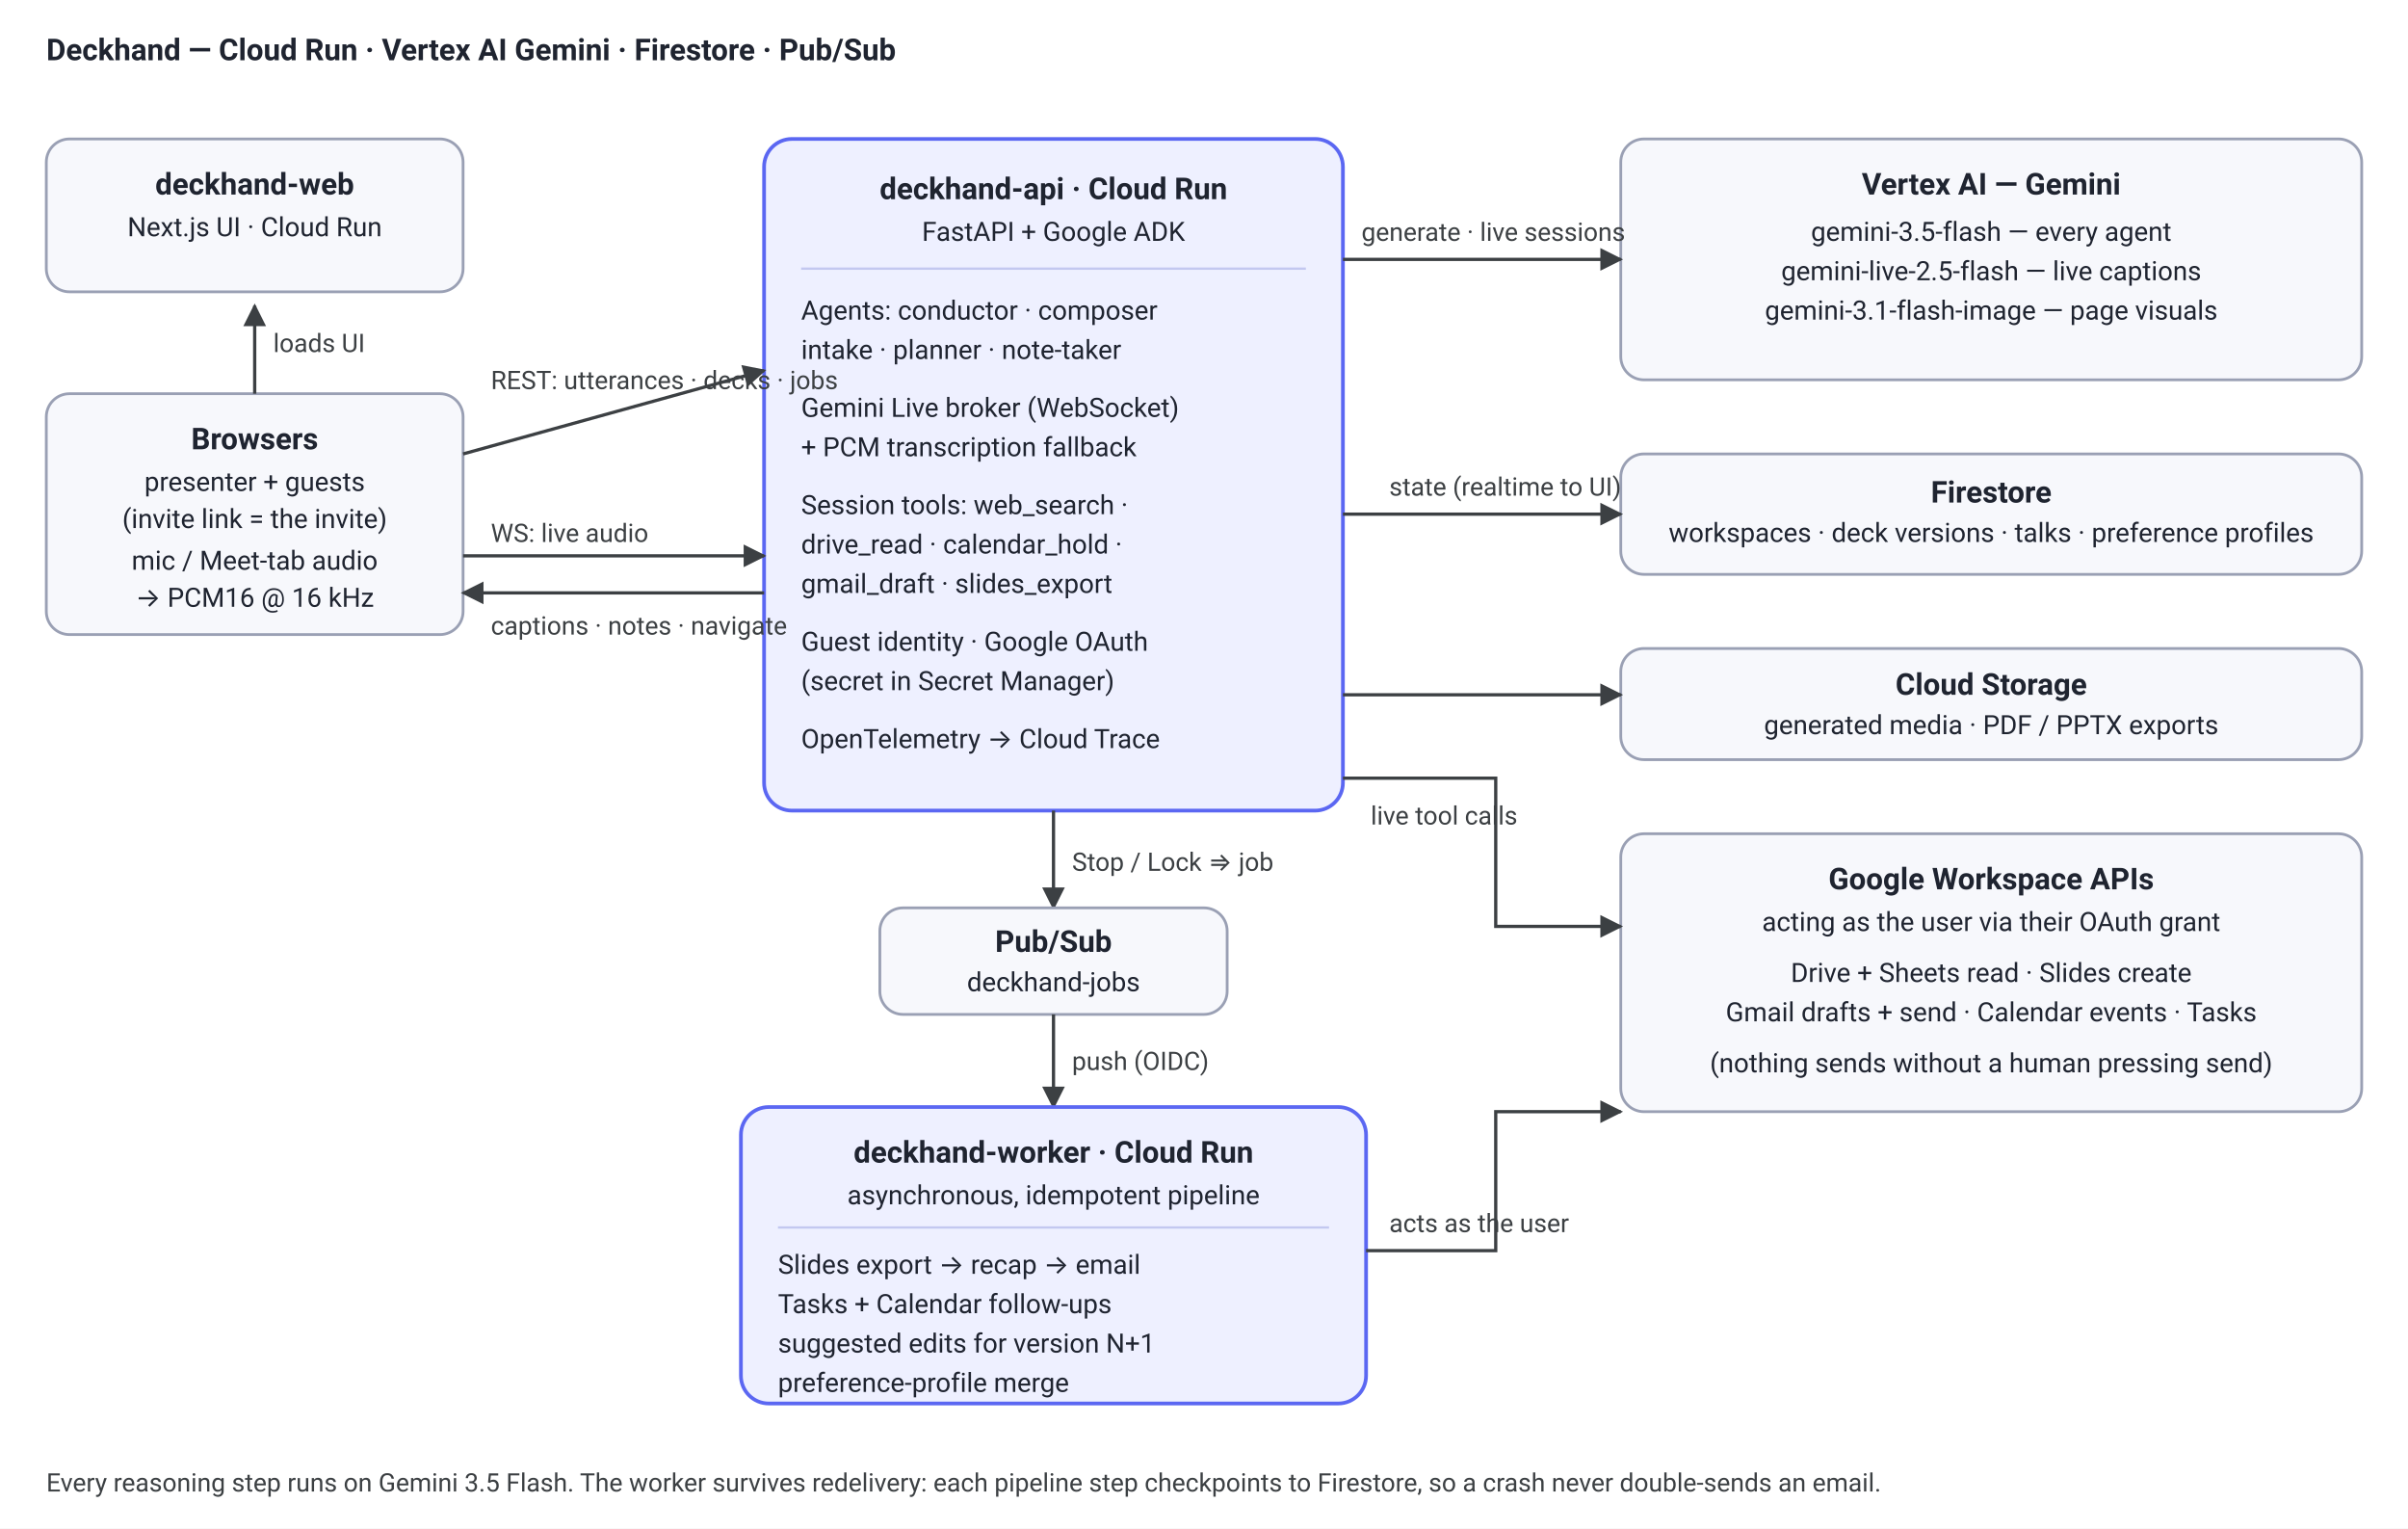
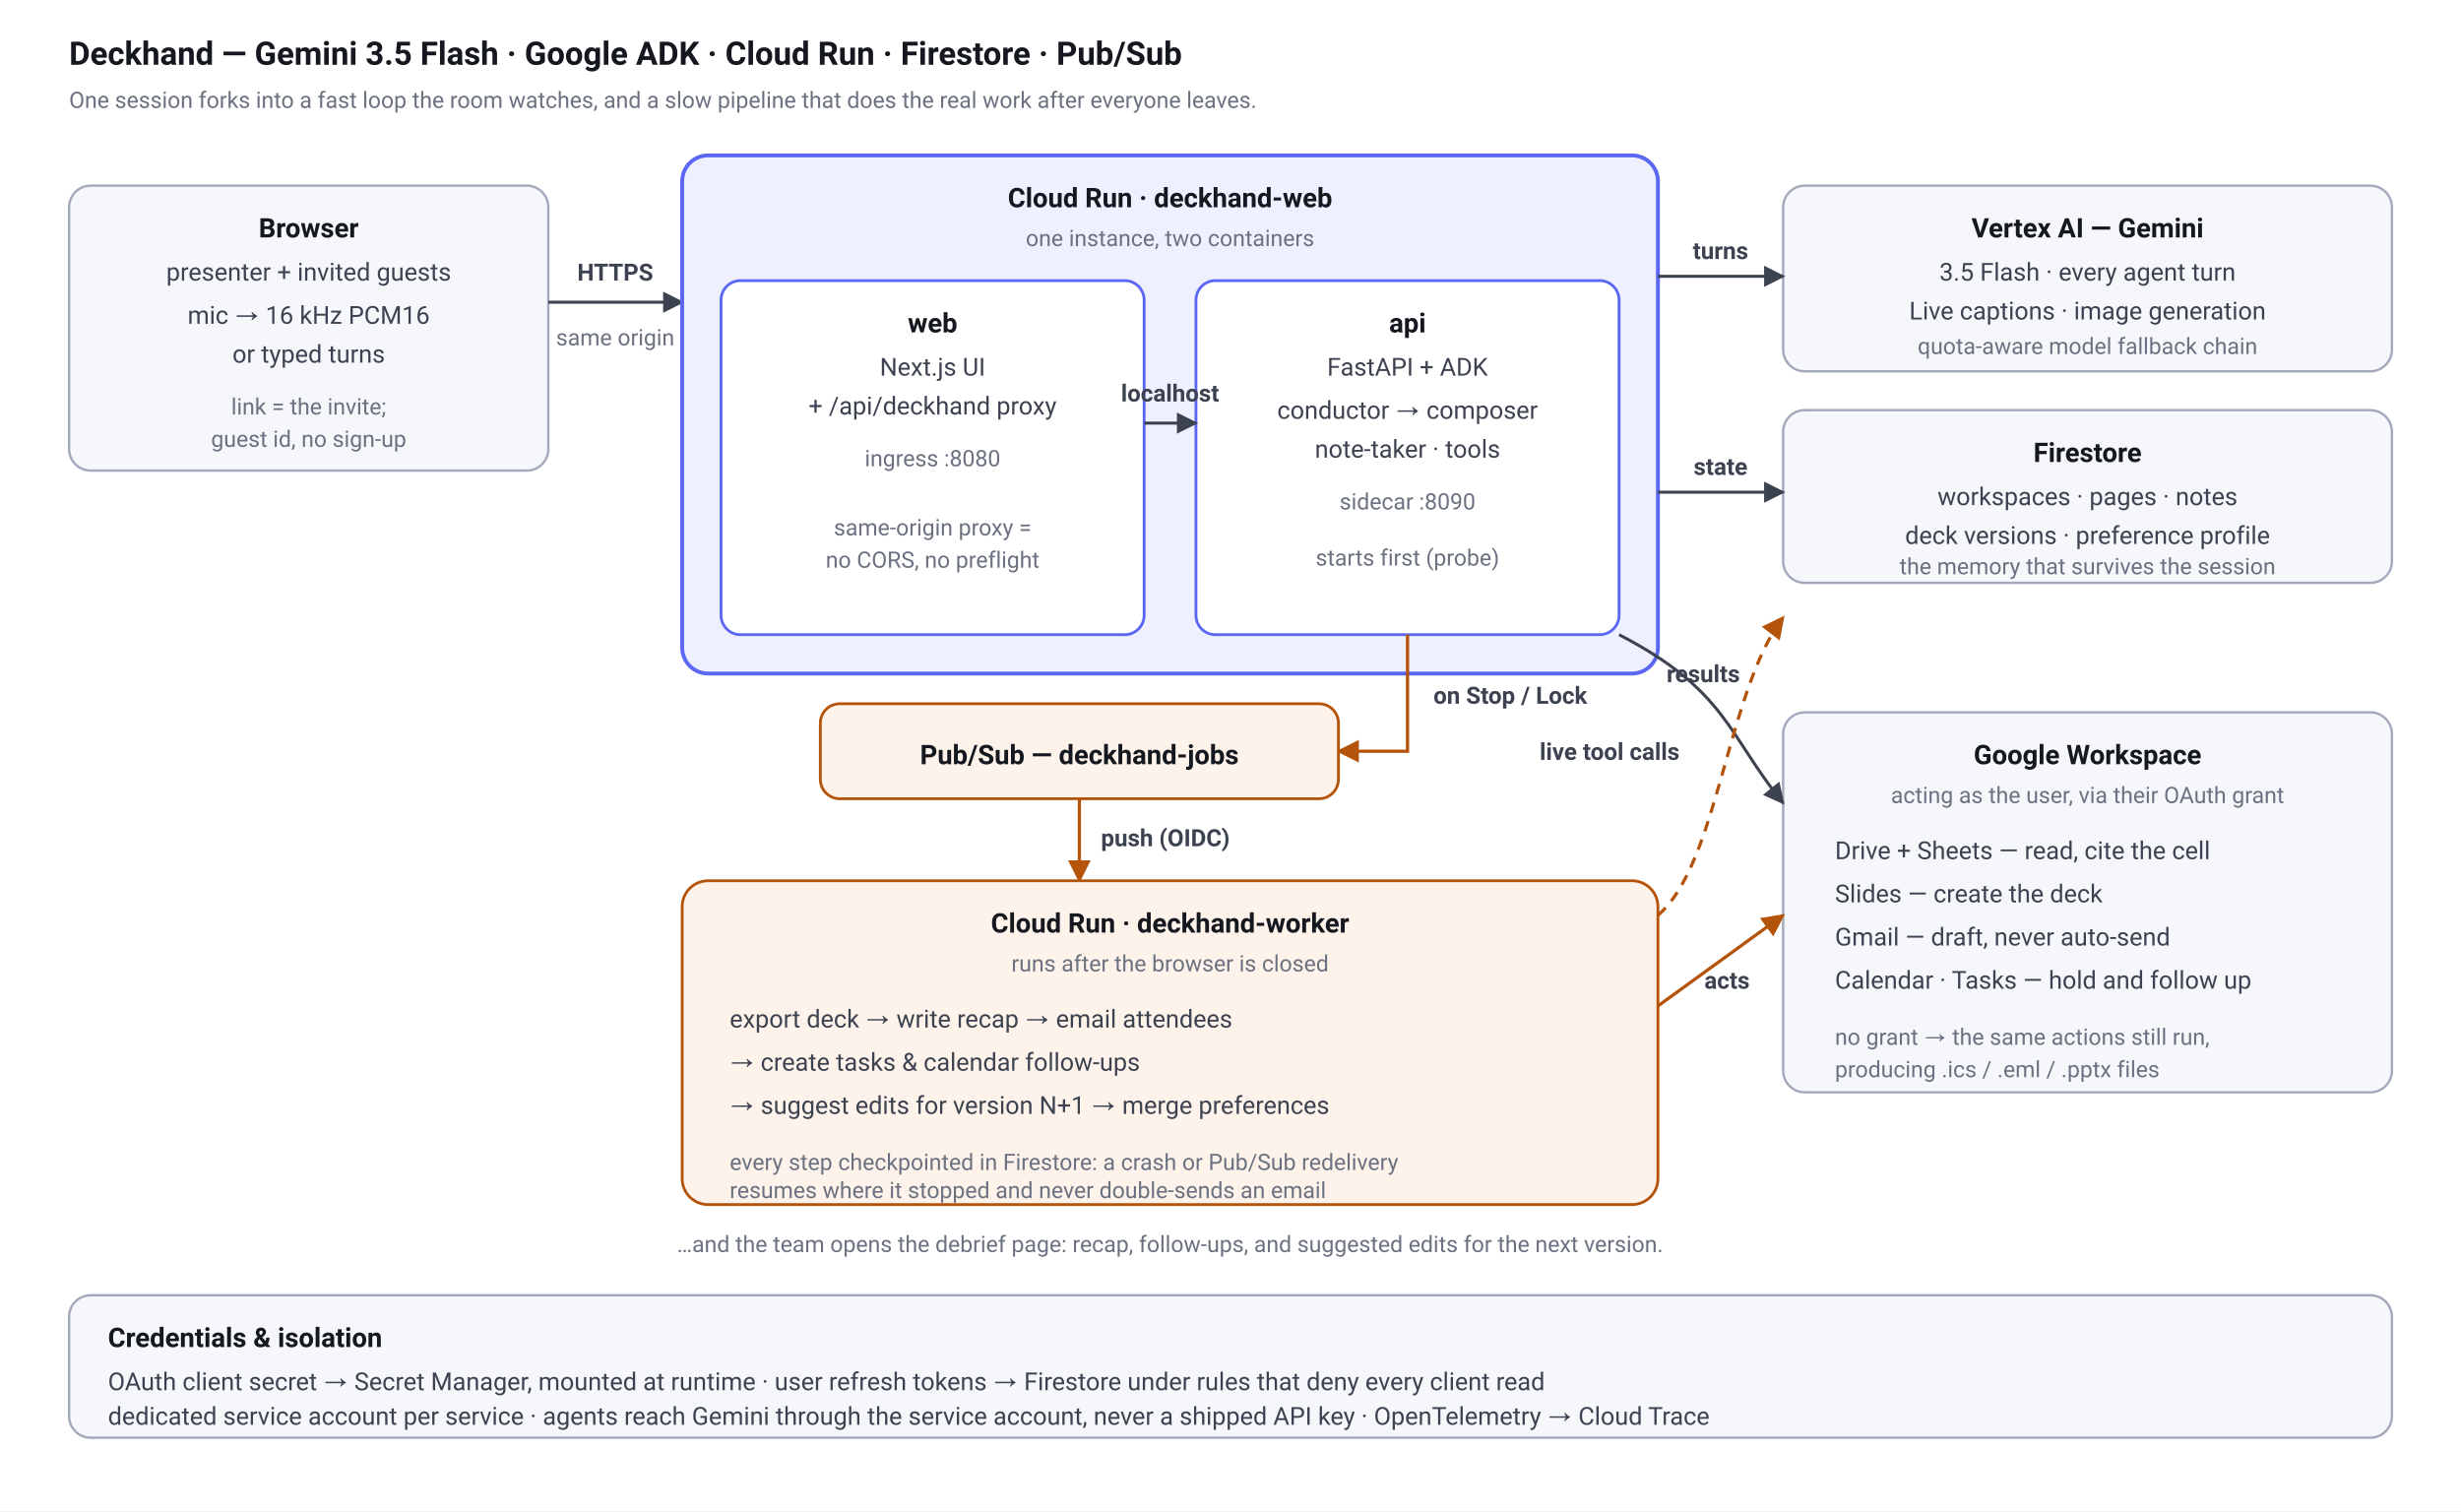
- <svg xmlns="http://www.w3.org/2000/svg" viewBox="0 0 1040 660" role="img" aria-label="Deckhand architecture: browsers stream audio and REST calls to the FastAPI+ADK service on Cloud Run, which talks to Gemini on Vertex AI, keeps state in Firestore, and enqueues Pub/Sub jobs that a worker service turns into real Google Workspace actions.">
+ <svg xmlns="http://www.w3.org/2000/svg" viewBox="0 0 1140 700" width="1140" height="700" role="img" aria-label="Deckhand architecture. A browser calls one Cloud Run service that runs two containers — a Next.js UI plus API proxy, and a FastAPI ADK sidecar — over localhost. The sidecar runs Gemini 3.5 Flash agents on Vertex AI, keeps state in Firestore, and calls Google Workspace APIs live. Stopping a session enqueues a Pub/Sub job that a separate worker service turns into a Slides export, recap email, calendar holds and tasks, with every step checkpointed so redelivery cannot double-send.">
  <defs>
-     <marker id="arr" viewBox="0 0 10 10" refX="9" refY="5" markerWidth="7" markerHeight="7" orient="auto-start-reverse">
-       <path d="M0,0 L10,5 L0,10 z" fill="#3c4043" />
+     <marker id="a" viewBox="0 0 10 10" refX="9" refY="5" markerWidth="7" markerHeight="7" orient="auto-start-reverse">
+       <path d="M0 0 L10 5 L0 10 z" fill="#3d4250" />
+     </marker>
+     <marker id="aw" viewBox="0 0 10 10" refX="9" refY="5" markerWidth="7" markerHeight="7" orient="auto-start-reverse">
+       <path d="M0 0 L10 5 L0 10 z" fill="#b4530a" />
    </marker>
  </defs>
  <style>
-     text{font-family:system-ui,-apple-system,'Segoe UI',Roboto,sans-serif;fill:#1f2430}
-     .t{font-size:13px;font-weight:700}
-     .b{font-size:11.5px}
-     .l{font-size:11px;fill:#3c4043}
-     .box{fill:#f7f8fc;stroke:#9aa0b4;stroke-width:1.2;rx:10}
-     .hub{fill:#eef0ff;stroke:#5b67f2;stroke-width:1.6;rx:12}
-     .edge{stroke:#3c4043;stroke-width:1.4;fill:none;marker-end:url(#arr)}
+     text{font-family:system-ui,-apple-system,'Segoe UI',Roboto,Helvetica,sans-serif;fill:#16181f}
+     .h{font-size:15px;font-weight:700}
+     .n{font-size:12.5px;font-weight:700}
+     .b{font-size:11.5px;fill:#3d4250}
+     .l{font-size:11px;fill:#3d4250;font-weight:600}
+     .m{font-size:10.5px;fill:#6b7180}
+     .box{fill:#f6f7fb;stroke:#a3a9bb;stroke-width:1.1}
+     .ctr{fill:#fff;stroke:#5b67f2;stroke-width:1.3}
+     .svc{fill:#eef0ff;stroke:#5b67f2;stroke-width:1.8}
+     .async{fill:#fdf3ea;stroke:#b4530a;stroke-width:1.3}
+     .e{stroke:#3d4250;stroke-width:1.4;fill:none;marker-end:url(#a)}
+     .ea{stroke:#b4530a;stroke-width:1.5;fill:none;marker-end:url(#aw)}
  </style>
-   <rect x="0" y="0" width="1040" height="660" fill="#ffffff" />
-   <text x="20" y="26" class="t" font-size="16">Deckhand — Cloud Run · Vertex AI Gemini · Firestore · Pub/Sub</text>
-   <rect x="20" y="60" width="180" height="66" class="box" rx="10" />
-   <text x="110" y="84" class="t" text-anchor="middle">deckhand-web</text>
-   <text x="110" y="102" class="b" text-anchor="middle">Next.js UI · Cloud Run</text>
-   <rect x="20" y="170" width="180" height="104" class="box" rx="10" />
-   <text x="110" y="194" class="t" text-anchor="middle">Browsers</text>
-   <text x="110" y="212" class="b" text-anchor="middle">presenter + guests</text>
-   <text x="110" y="228" class="b" text-anchor="middle">(invite link = the invite)</text>
-   <text x="110" y="246" class="b" text-anchor="middle">mic / Meet-tab audio</text>
-   <text x="110" y="262" class="b" text-anchor="middle">→ PCM16 @ 16 kHz</text>
-   <line x1="110" y1="170" x2="110" y2="132" class="edge" />
-   <text x="118" y="152" class="l">loads UI</text>
-   <rect x="330" y="60" width="250" height="290" class="hub" rx="12" />
-   <text x="455" y="86" class="t" text-anchor="middle">deckhand-api · Cloud Run</text>
-   <text x="455" y="104" class="b" text-anchor="middle">FastAPI + Google ADK</text>
-   <line x1="346" y1="116" x2="564" y2="116" stroke="#c3c8f0" stroke-width="1" />
-   <text x="346" y="138" class="b">Agents: conductor · composer</text>
-   <text x="346" y="155" class="b">intake · planner · note-taker</text>
-   <text x="346" y="180" class="b">Gemini Live broker (WebSocket)</text>
-   <text x="346" y="197" class="b">+ PCM transcription fallback</text>
-   <text x="346" y="222" class="b">Session tools: web_search ·</text>
-   <text x="346" y="239" class="b">drive_read · calendar_hold ·</text>
-   <text x="346" y="256" class="b">gmail_draft · slides_export</text>
-   <text x="346" y="281" class="b">Guest identity · Google OAuth</text>
-   <text x="346" y="298" class="b">(secret in Secret Manager)</text>
-   <text x="346" y="323" class="b">OpenTelemetry → Cloud Trace</text>
-   <line x1="200" y1="196" x2="330" y2="160" class="edge" />
-   <text x="212" y="168" class="l">REST: utterances · decks · jobs</text>
-   <line x1="200" y1="240" x2="330" y2="240" class="edge" />
-   <line x1="330" y1="256" x2="200" y2="256" class="edge" />
-   <text x="212" y="234" class="l">WS: live audio</text>
-   <text x="212" y="274" class="l">captions · notes · navigate</text>
-   <rect x="700" y="60" width="320" height="104" class="box" />
-   <text x="860" y="84" class="t" text-anchor="middle">Vertex AI — Gemini</text>
-   <text x="860" y="104" class="b" text-anchor="middle">gemini-3.5-flash — every agent</text>
-   <text x="860" y="121" class="b" text-anchor="middle">gemini-live-2.5-flash — live captions</text>
-   <text x="860" y="138" class="b" text-anchor="middle">gemini-3.1-flash-image — page visuals</text>
-   <line x1="580" y1="112" x2="700" y2="112" class="edge" />
-   <text x="588" y="104" class="l">generate · live sessions</text>
-   <rect x="700" y="196" width="320" height="52" class="box" />
-   <text x="860" y="217" class="t" text-anchor="middle">Firestore</text>
-   <text x="860" y="234" class="b" text-anchor="middle">workspaces · deck versions · talks · preference profiles</text>
-   <line x1="580" y1="222" x2="700" y2="222" class="edge" />
-   <text x="600" y="214" class="l">state (realtime to UI)</text>
-   <rect x="700" y="280" width="320" height="48" class="box" />
-   <text x="860" y="300" class="t" text-anchor="middle">Cloud Storage</text>
-   <text x="860" y="317" class="b" text-anchor="middle">generated media · PDF / PPTX exports</text>
-   <line x1="580" y1="300" x2="700" y2="300" class="edge" />
-   <rect x="700" y="360" width="320" height="120" class="box" />
-   <text x="860" y="384" class="t" text-anchor="middle">Google Workspace APIs</text>
-   <text x="860" y="402" class="b" text-anchor="middle">acting as the user via their OAuth grant</text>
-   <text x="860" y="424" class="b" text-anchor="middle">Drive + Sheets read · Slides create</text>
-   <text x="860" y="441" class="b" text-anchor="middle">Gmail drafts + send · Calendar events · Tasks</text>
-   <text x="860" y="463" class="b" text-anchor="middle">(nothing sends without a human pressing send)</text>
-   <polyline points="580,336 646,336 646,400 700,400" class="edge" />
-   <text x="592" y="356" class="l">live tool calls</text>
-   <line x1="455" y1="350" x2="455" y2="392" class="edge" />
-   <text x="463" y="376" class="l">Stop / Lock ⇒ job</text>
-   <rect x="380" y="392" width="150" height="46" class="box" />
-   <text x="455" y="411" class="t" text-anchor="middle">Pub/Sub</text>
-   <text x="455" y="428" class="b" text-anchor="middle">deckhand-jobs</text>
-   <line x1="455" y1="438" x2="455" y2="478" class="edge" />
-   <text x="463" y="462" class="l">push (OIDC)</text>
-   <rect x="320" y="478" width="270" height="128" class="hub" />
-   <text x="455" y="502" class="t" text-anchor="middle">deckhand-worker · Cloud Run</text>
-   <text x="455" y="520" class="b" text-anchor="middle">asynchronous, idempotent pipeline</text>
-   <line x1="336" y1="530" x2="574" y2="530" stroke="#c3c8f0" stroke-width="1" />
-   <text x="336" y="550" class="b">Slides export → recap → email</text>
-   <text x="336" y="567" class="b">Tasks + Calendar follow-ups</text>
-   <text x="336" y="584" class="b">suggested edits for version N+1</text>
-   <text x="336" y="601" class="b">preference-profile merge</text>
-   <polyline points="590,540 646,540 646,480 700,480" class="edge" />
-   <text x="600" y="532" class="l">acts as the user</text>
-   <text x="20" y="644" class="l">Every reasoning step runs on Gemini 3.5 Flash. The worker survives redelivery: each pipeline step checkpoints to Firestore, so a crash never double-sends an email.</text>
+   <rect width="1140" height="700" fill="#fff" />
+   <text x="32" y="30" class="h">Deckhand — Gemini 3.5 Flash · Google ADK · Cloud Run · Firestore · Pub/Sub</text>
+   <text x="32" y="50" class="m">One session forks into a fast loop the room watches, and a slow pipeline that does the real work after everyone leaves.</text>
+   <rect x="32" y="86" width="222" height="132" rx="10" class="box" />
+   <text x="143" y="110" class="n" text-anchor="middle">Browser</text>
+   <text x="143" y="130" class="b" text-anchor="middle">presenter + invited guests</text>
+   <text x="143" y="150" class="b" text-anchor="middle">mic → 16 kHz PCM16</text>
+   <text x="143" y="168" class="b" text-anchor="middle">or typed turns</text>
+   <text x="143" y="192" class="m" text-anchor="middle">link = the invite;</text>
+   <text x="143" y="207" class="m" text-anchor="middle">guest id, no sign-up</text>
+   <line x1="254" y1="140" x2="316" y2="140" class="e" />
+   <text x="285" y="130" class="l" text-anchor="middle">HTTPS</text>
+   <text x="285" y="160" class="m" text-anchor="middle">same origin</text>
+   <rect x="316" y="72" width="452" height="240" rx="12" class="svc" />
+   <text x="542" y="96" class="n" text-anchor="middle">Cloud Run · deckhand-web</text>
+   <text x="542" y="114" class="m" text-anchor="middle">one instance, two containers</text>
+   <rect x="334" y="130" width="196" height="164" rx="9" class="ctr" />
+   <text x="432" y="154" class="n" text-anchor="middle">web</text>
+   <text x="432" y="174" class="b" text-anchor="middle">Next.js UI</text>
+   <text x="432" y="192" class="b" text-anchor="middle">+ /api/deckhand proxy</text>
+   <text x="432" y="216" class="m" text-anchor="middle">ingress :8080</text>
+   <text x="432" y="248" class="m" text-anchor="middle">same-origin proxy =</text>
+   <text x="432" y="263" class="m" text-anchor="middle">no CORS, no preflight</text>
+   <rect x="554" y="130" width="196" height="164" rx="9" class="ctr" />
+   <text x="652" y="154" class="n" text-anchor="middle">api</text>
+   <text x="652" y="174" class="b" text-anchor="middle">FastAPI + ADK</text>
+   <text x="652" y="194" class="b" text-anchor="middle">conductor → composer</text>
+   <text x="652" y="212" class="b" text-anchor="middle">note-taker · tools</text>
+   <text x="652" y="236" class="m" text-anchor="middle">sidecar :8090</text>
+   <text x="652" y="262" class="m" text-anchor="middle">starts first (probe)</text>
+   <line x1="530" y1="196" x2="554" y2="196" class="e" />
+   <text x="542" y="186" class="l" text-anchor="middle">localhost</text>
+   <rect x="826" y="86" width="282" height="86" rx="10" class="box" />
+   <text x="967" y="110" class="n" text-anchor="middle">Vertex AI — Gemini</text>
+   <text x="967" y="130" class="b" text-anchor="middle">3.5 Flash · every agent turn</text>
+   <text x="967" y="148" class="b" text-anchor="middle">Live captions · image generation</text>
+   <text x="967" y="164" class="m" text-anchor="middle">quota-aware model fallback chain</text>
+   <rect x="826" y="190" width="282" height="80" rx="10" class="box" />
+   <text x="967" y="214" class="n" text-anchor="middle">Firestore</text>
+   <text x="967" y="234" class="b" text-anchor="middle">workspaces · pages · notes</text>
+   <text x="967" y="252" class="b" text-anchor="middle">deck versions · preference profile</text>
+   <text x="967" y="266" class="m" text-anchor="middle">the memory that survives the session</text>
+   <line x1="768" y1="128" x2="826" y2="128" class="e" />
+   <text x="797" y="120" class="l" text-anchor="middle">turns</text>
+   <line x1="768" y1="228" x2="826" y2="228" class="e" />
+   <text x="797" y="220" class="l" text-anchor="middle">state</text>
+   <rect x="826" y="330" width="282" height="176" rx="10" class="box" />
+   <text x="967" y="354" class="n" text-anchor="middle">Google Workspace</text>
+   <text x="967" y="372" class="m" text-anchor="middle">acting as the user, via their OAuth grant</text>
+   <text x="850" y="398" class="b">Drive + Sheets — read, cite the cell</text>
+   <text x="850" y="418" class="b">Slides — create the deck</text>
+   <text x="850" y="438" class="b">Gmail — draft, never auto-send</text>
+   <text x="850" y="458" class="b">Calendar · Tasks — hold and follow up</text>
+   <text x="850" y="484" class="m">no grant → the same actions still run,</text>
+   <text x="850" y="499" class="m">producing .ics / .eml / .pptx files</text>
+   <path d="M750 294 C 800 320, 800 340, 826 372" class="e" />
+   <text x="778" y="352" class="l" text-anchor="end">live tool calls</text>
+   <path d="M652 294 L652 348 L620 348" class="ea" />
+   <text x="664" y="326" class="l" fill="#b4530a">on Stop / Lock</text>
+   <rect x="380" y="326" width="240" height="44" rx="9" class="async" />
+   <text x="500" y="354" class="n" text-anchor="middle">Pub/Sub — deckhand-jobs</text>
+   <path d="M500 370 L500 408" class="ea" />
+   <text x="510" y="392" class="l" fill="#b4530a">push (OIDC)</text>
+   <rect x="316" y="408" width="452" height="150" rx="12" class="async" />
+   <text x="542" y="432" class="n" text-anchor="middle">Cloud Run · deckhand-worker</text>
+   <text x="542" y="450" class="m" text-anchor="middle">runs after the browser is closed</text>
+   <text x="338" y="476" class="b">export deck → write recap → email attendees</text>
+   <text x="338" y="496" class="b">→ create tasks &amp; calendar follow-ups</text>
+   <text x="338" y="516" class="b">→ suggest edits for version N+1 → merge preferences</text>
+   <text x="338" y="542" class="m">every step checkpointed in Firestore: a crash or Pub/Sub redelivery</text>
+   <text x="338" y="555" class="m">resumes where it stopped and never double-sends an email</text>
+   <path d="M768 466 L826 424" class="ea" />
+   <text x="800" y="458" class="l" fill="#b4530a" text-anchor="middle">acts</text>
+   <path d="M768 424 C 796 400, 800 320, 826 286" class="ea" stroke-dasharray="5 4" />
+   <text x="806" y="316" class="l" fill="#b4530a" text-anchor="end">results</text>
+   <text x="542" y="580" class="m" text-anchor="middle">…and the team opens the debrief page: recap, follow-ups, and suggested edits for the next version.</text>
+   <rect x="32" y="600" width="1076" height="66" rx="10" fill="#f6f7fb" stroke="#a3a9bb" stroke-width="1.1" />
+   <text x="50" y="624" class="n">Credentials &amp; isolation</text>
+   <text x="50" y="644" class="b">OAuth client secret → Secret Manager, mounted at runtime · user refresh tokens → Firestore under rules that deny every client read</text>
+   <text x="50" y="660" class="b">dedicated service account per service · agents reach Gemini through the service account, never a shipped API key · OpenTelemetry → Cloud Trace</text>
</svg>
